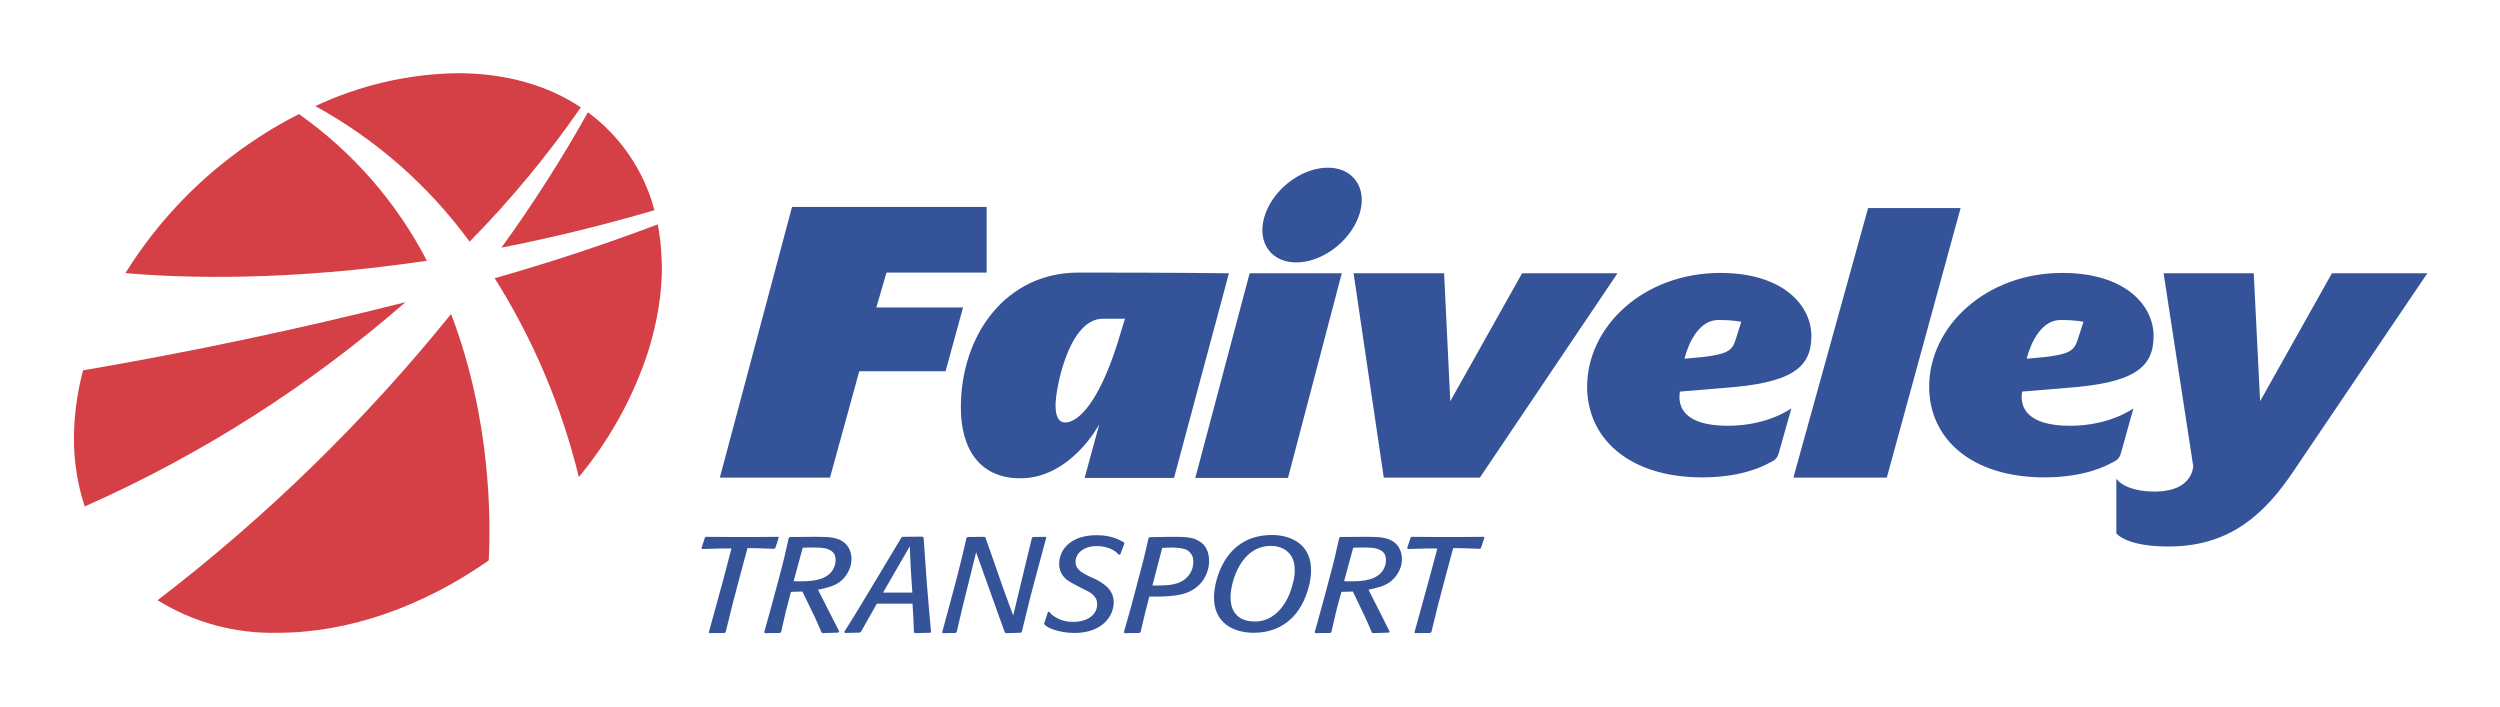
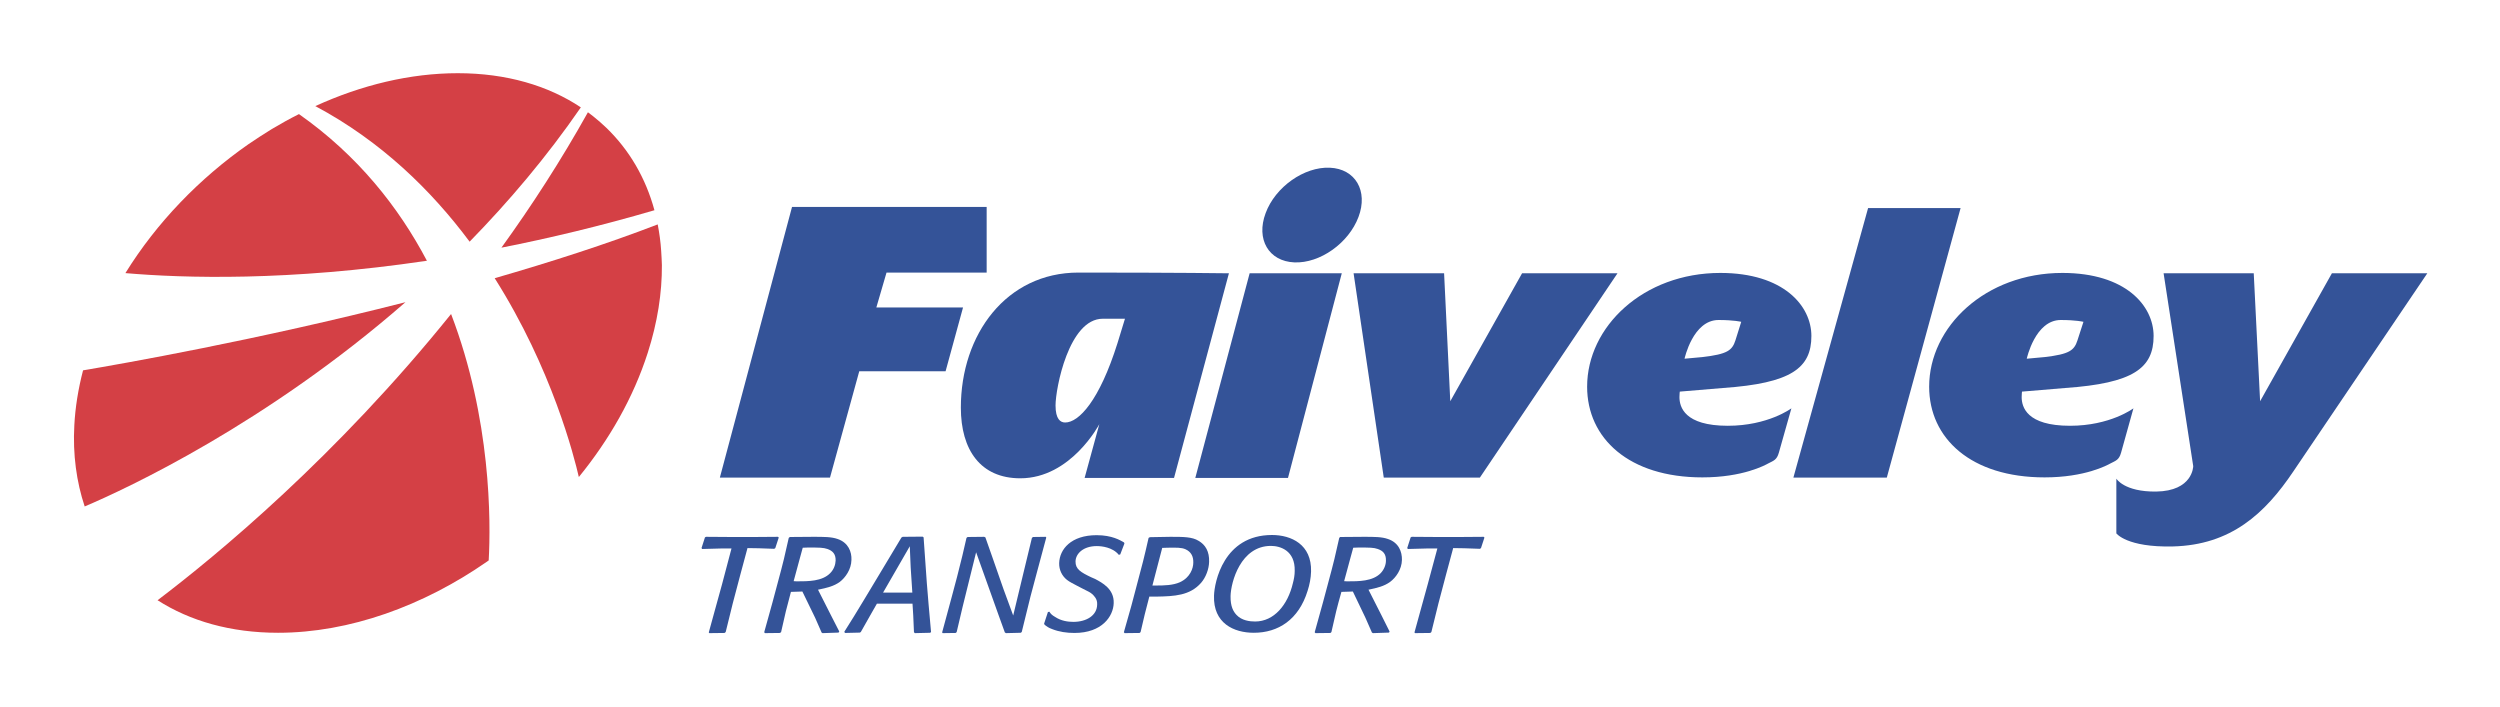
- <svg xmlns="http://www.w3.org/2000/svg" width="138" height="39" viewBox="1106.91 437.26 137.56 38.82">
-   <path fill="#d44045" d="M1142.92 448.8a9.8 9.8 0 0 0-3.66-5.39 76 76 0 0 1-4.76 7.45 97 97 0 0 0 8.42-2.06m-12.52 2.78a22.6 22.6 0 0 0-7.04-8.07q-.75.38-1.49.82-.65.4-1.28.83a24 24 0 0 0-6.78 7.1c3.24.28 8.98.45 16.59-.68m2.35-1.05a56 56 0 0 0 6.12-7.39c-1.8-1.2-4.1-1.88-6.77-1.88a19 19 0 0 0-7.84 1.81 26 26 0 0 1 8.49 7.46m10.35-.95a111 111 0 0 1-8.97 2.96 37 37 0 0 1 4.63 10.94 21 21 0 0 0 3.79-6.83q.8-2.53.78-4.83l-.04-.79q-.05-.74-.19-1.45m-31.62 8.03a15 15 0 0 0-.48 3.02 12 12 0 0 0 .57 4.47 70 70 0 0 0 17.65-11.24 233 233 0 0 1-17.74 3.75m20.25-3.1a95 95 0 0 1-16.15 15.75 12 12 0 0 0 6.63 1.79c3.93 0 7.99-1.48 11.49-3.91l.1-.07c.12-2.15.14-7.78-2.07-13.56" />
-   <path fill="#345398" d="m1146.84 472.01-.06.05-.84.01-.03-.04.33-1.2.4-1.45.52-1.97h-.5l-1.11.03-.04-.05.19-.59.06-.03 1.41.01h1.22l1.33-.01.04.04-.19.58-.06.04-.85-.03-.62-.01-.38 1.41-.43 1.63zm4.81-5.24c.6 0 1.01 0 1.35.12.59.2.78.71.76 1.15-.01.53-.34.98-.64 1.21-.33.24-.71.33-1.2.43l.72 1.42.45.88-.04.06-.88.03-.05-.03-.36-.82-.7-1.44-.63.02c-.25.92-.31 1.18-.54 2.21l-.06.05-.83.01-.04-.05.46-1.66.27-1.01c.33-1.22.41-1.57.62-2.52l.06-.05zm-1.07 2.44.16.01c.65 0 1.41 0 1.85-.45.2-.2.29-.46.3-.69.01-.37-.17-.54-.45-.64-.23-.08-.45-.08-1.08-.08l-.28.01-.17.62zm7.15-2.41c.15 2.21.19 2.78.41 5.21l-.05.04-.84.02-.05-.05-.04-.92-.04-.65h-1.96l-.32.56-.56.99-.05.04-.83.02-.03-.07c.46-.73.55-.87 1.08-1.75l.98-1.63 1.08-1.8.07-.04 1.1-.01zm-2.23 3.04h1.61l-.09-1.38-.05-1.17zm7.63 2.17-.06.04-.81.02-.06-.04-.34-.94-1.24-3.47-.74 2.99-.33 1.4-.05.05-.72.01-.03-.04.53-1.96.29-1.09c.27-1.08.34-1.33.52-2.15l.06-.05.91-.01.07.03.38 1.08.61 1.75.54 1.47.66-2.74.37-1.53.06-.05.7-.01.03.04-.5 1.86-.37 1.39zm1.23-.46.21-.64.08-.02c.07.11.14.19.32.29.33.22.71.27 1 .27.72 0 1.3-.35 1.31-.95.02-.32-.18-.48-.25-.56-.14-.12-.19-.14-.61-.35l-.25-.13q-.33-.16-.55-.32a1.1 1.1 0 0 1-.43-.92c.02-.77.66-1.54 2.06-1.54.85 0 1.3.28 1.51.4l.02.06-.23.6-.08.02c-.34-.42-.95-.48-1.21-.48-.75 0-1.16.42-1.17.84-.01.43.29.6.85.87l.23.1c.37.2 1.05.54 1.02 1.33-.02.72-.64 1.64-2.16 1.64q-.64 0-1.22-.21c-.22-.08-.29-.14-.42-.24zm5.31.46-.05.05-.83.01-.04-.05.41-1.45.22-.83c.4-1.49.49-1.85.73-2.91l.07-.04.54-.01.59-.01c.71 0 1.2 0 1.55.22q.59.32.58 1.16c-.01.4-.18.85-.44 1.15-.62.71-1.48.74-2.45.76h-.4l-.25.97zm.65-2.56h.2c.44 0 .93-.01 1.31-.18.57-.26.74-.77.74-1.08q.03-.52-.44-.74a3 3 0 0 0-1-.08l-.27.01-.17.65zm5.58 2.6c-1.11 0-2.24-.53-2.19-2.04.02-.73.52-3.34 3.19-3.34 1.06 0 2.19.52 2.15 2.01q-.02.55-.19 1.06c-.49 1.59-1.62 2.31-2.96 2.31m2.25-3.4c.03-1.13-.8-1.38-1.31-1.38-1.66 0-2.2 1.98-2.22 2.76-.01.58.16.86.33 1.04.29.31.73.36 1.02.36 1.04 0 1.8-.91 2.08-2.11q.1-.33.1-.67m3.79-1.88c.6 0 1 0 1.34.12.6.2.78.71.77 1.15-.01.53-.34.98-.65 1.21-.33.24-.71.33-1.19.43l.72 1.42.44.88-.03.06-.88.03-.06-.03-.36-.82-.69-1.44-.63.02c-.26.92-.32 1.18-.55 2.21l-.05.05-.83.01-.04-.05.46-1.66.27-1.01c.33-1.22.41-1.57.62-2.52l.05-.05zm-1.07 2.44.16.01c.65 0 1.41 0 1.85-.45.19-.2.29-.46.29-.69.01-.37-.16-.54-.45-.64-.22-.08-.44-.08-1.07-.08l-.28.01-.17.62zm4.8 2.8-.06.05-.84.01-.03-.04.33-1.2.4-1.45.53-1.97h-.51l-1.11.03-.04-.05.19-.59.06-.03 1.41.01h1.22l1.33-.01.04.04-.19.58-.06.04-.85-.03-.62-.01-.38 1.41-.43 1.63zm-29.98-19.78-.56 1.92h4.77l-.96 3.51h-4.75l-1.61 5.85h-6.06l3.05-11.44.92-3.45h10.71v3.61zm15.82 11.3h-4.92l.81-2.96s-1.56 2.98-4.35 2.98c-2.18 0-3.27-1.55-3.27-3.89 0-4.04 2.51-7.43 6.47-7.43 5.61 0 8.28.04 8.28.04zm-3.92-8.76c-1.87 0-2.6 3.84-2.6 4.77 0 .76.27.94.53.94.75 0 1.88-1.19 2.88-4.37l.41-1.34zm10.19 8.76h-5.1l2.99-11.26h5.07zm10.56-.02h-5.29l-1.66-11.24h4.98l.34 7.04 3.95-7.04h5.25zm13.39-4.93-2.39.2-.02.3c0 .54.27 1.58 2.66 1.58 2.22 0 3.5-.96 3.5-.96l-.69 2.44c-.11.4-.29.44-.58.59-.18.1-1.4.77-3.63.77-4.04 0-6.34-2.15-6.34-4.99 0-3.3 3.09-6.26 7.33-6.26 3.48 0 5.01 1.81 5.01 3.47 0 1.77-1.12 2.6-4.85 2.86m-.26-3.74c-1.41 0-1.87 2.13-1.87 2.13l.98-.09c1.39-.16 1.64-.37 1.82-.92l.32-1.02s-.39-.1-1.25-.1m19.09 3.74-2.39.2-.02.3c0 .54.27 1.58 2.66 1.58 2.22 0 3.49-.96 3.49-.96l-.68 2.44c-.11.4-.29.44-.58.59-.18.1-1.4.77-3.63.77-4.05 0-6.35-2.15-6.35-4.99 0-3.3 3.1-6.26 7.33-6.26 3.49 0 5.02 1.81 5.02 3.47 0 1.77-1.12 2.6-4.85 2.86m-.26-3.74c-1.41 0-1.87 2.13-1.87 2.13l.98-.09c1.38-.16 1.63-.37 1.81-.92l.33-1.02s-.39-.1-1.25-.1m-9.57 8.67h-5.14l4.11-14.83h5.09z" />
-   <path fill="#345398" d="M1233.1 463.17c-1.56 2.32-3.43 4.05-6.63 4.13-2.54.06-3.11-.72-3.11-.72v-3.01s.43.73 2.19.71c2.02-.03 2.04-1.38 2.04-1.4l-1.63-10.61h4.96l.35 7.04 3.95-7.04h5.25zm-51.44-14c-.54 1.44-2.12 2.56-3.53 2.5s-2.12-1.27-1.58-2.71c.53-1.44 2.12-2.56 3.53-2.5s2.12 1.28 1.58 2.71" />
+ <svg xmlns="http://www.w3.org/2000/svg" viewBox="1106.91 437.26 137.56 38.82" width="138" height="39" role="img">
+   <path d="M1142.92 448.80C1142.44 447.03 1141.54 445.49 1140.28 444.27C1140.05 444.05 1139.81 443.84 1139.56 443.64C1139.46 443.56 1139.36 443.48 1139.26 443.41C1137.78 446.06 1136.17 448.55 1134.50 450.86C1137.13 450.34 1139.95 449.67 1142.92 448.80" fill="#d44045" />
+   <path d="M1130.40 451.58C1128.84 448.62 1126.59 445.78 1123.36 443.51C1122.86 443.76 1122.36 444.04 1121.87 444.33C1121.44 444.60 1121.01 444.87 1120.59 445.16C1117.89 447.04 1115.53 449.48 1113.81 452.26C1117.05 452.54 1122.79 452.71 1130.40 451.58" fill="#d44045" />
+   <path d="M1132.75 450.53C1134.90 448.33 1136.99 445.87 1138.87 443.14C1137.07 441.94 1134.77 441.26 1132.10 441.26C1129.48 441.26 1126.80 441.91 1124.26 443.07C1127.88 445.00 1130.65 447.71 1132.75 450.53" fill="#d44045" />
+   <path d="M1143.10 449.58C1140.27 450.67 1137.21 451.65 1134.13 452.54C1137.29 457.53 1138.51 462.39 1138.76 463.48C1140.44 461.42 1141.76 459.11 1142.55 456.65C1143.09 454.97 1143.34 453.34 1143.33 451.82C1143.32 451.56 1143.31 451.29 1143.29 451.03C1143.26 450.54 1143.19 450.05 1143.10 449.58" fill="#d44045" />
+   <path d="M1111.48 457.61C1111.21 458.65 1111.05 459.66 1111.00 460.63C1110.91 462.24 1111.12 463.75 1111.57 465.10C1113.90 464.11 1121.57 460.54 1129.22 453.86C1121.02 455.95 1113.62 457.25 1111.48 457.61" fill="#d44045" />
+   <path d="M1131.73 454.51C1125.41 462.36 1118.85 467.78 1115.58 470.26C1117.36 471.40 1119.60 472.05 1122.21 472.05C1126.14 472.05 1130.20 470.57 1133.70 468.14L1133.80 468.07C1133.92 465.92 1133.94 460.29 1131.73 454.51" fill="#d44045" />
+   <path d="M1146.84 472.01L1146.78 472.06L1145.94 472.07L1145.91 472.03L1146.24 470.83L1146.64 469.38L1147.16 467.41L1146.66 467.41L1145.55 467.44L1145.51 467.39L1145.70 466.80L1145.76 466.77L1147.17 466.78L1148.39 466.78L1149.72 466.77L1149.76 466.81L1149.57 467.39L1149.51 467.43L1148.66 467.40L1148.04 467.39L1147.66 468.80L1147.23 470.43L1146.84 472.01" fill="#345398" />
+   <path d="M1151.65 466.77C1152.25 466.77 1152.66 466.77 1153.00 466.89C1153.59 467.09 1153.78 467.60 1153.76 468.04C1153.75 468.57 1153.42 469.02 1153.12 469.25C1152.79 469.49 1152.41 469.58 1151.92 469.68L1152.64 471.10L1153.09 471.98L1153.05 472.04L1152.17 472.07L1152.12 472.04L1151.76 471.22L1151.06 469.78L1150.43 469.80C1150.18 470.72 1150.12 470.98 1149.89 472.01L1149.83 472.06L1149.00 472.07L1148.96 472.02L1149.42 470.36L1149.69 469.35C1150.02 468.13 1150.10 467.78 1150.31 466.83L1150.37 466.78L1151.65 466.77M1150.58 469.21L1150.74 469.22C1151.39 469.22 1152.15 469.22 1152.59 468.77C1152.79 468.57 1152.88 468.31 1152.89 468.08C1152.90 467.71 1152.72 467.54 1152.44 467.44C1152.21 467.36 1151.99 467.36 1151.36 467.36L1151.08 467.37L1150.91 467.99L1150.58 469.21" fill="#345398" />
+   <path d="M1157.73 466.80C1157.88 469.01 1157.92 469.58 1158.14 472.01L1158.09 472.05L1157.25 472.07L1157.20 472.02L1157.16 471.10L1157.12 470.45L1155.16 470.45L1154.84 471.01C1154.59 471.45 1154.57 471.49 1154.28 472.00L1154.23 472.04L1153.40 472.06L1153.37 471.99C1153.83 471.26 1153.92 471.12 1154.45 470.24L1155.43 468.61L1156.51 466.81L1156.58 466.77L1157.68 466.76L1157.73 466.80M1155.50 469.84C1155.77 469.84 1156.03 469.84 1156.30 469.84C1156.57 469.84 1156.85 469.84 1157.11 469.84L1157.02 468.46L1156.97 467.29L1155.50 469.84" fill="#345398" />
+   <path d="M1163.13 472.01L1163.07 472.05L1162.26 472.07L1162.20 472.03L1161.86 471.09L1160.62 467.62L1159.88 470.61L1159.55 472.01L1159.50 472.06L1158.78 472.07L1158.75 472.03L1159.28 470.07L1159.57 468.98C1159.84 467.90 1159.91 467.65 1160.09 466.83L1160.15 466.78L1161.06 466.77L1161.13 466.80L1161.51 467.88L1162.12 469.63L1162.66 471.10L1163.32 468.36L1163.69 466.83L1163.75 466.78L1164.45 466.77L1164.48 466.81L1163.98 468.67L1163.61 470.06L1163.13 472.01" fill="#345398" />
+   <path d="M1164.36 471.55L1164.57 470.91L1164.65 470.89C1164.72 471.00 1164.79 471.08 1164.97 471.18C1165.30 471.40 1165.68 471.45 1165.97 471.45C1166.69 471.45 1167.27 471.10 1167.28 470.50C1167.30 470.18 1167.10 470.02 1167.03 469.94C1166.89 469.82 1166.84 469.80 1166.42 469.59L1166.17 469.46C1165.96 469.35 1165.76 469.25 1165.62 469.14C1165.34 468.92 1165.18 468.58 1165.19 468.22C1165.21 467.45 1165.85 466.68 1167.25 466.68C1168.10 466.68 1168.55 466.96 1168.76 467.08L1168.78 467.14L1168.55 467.74L1168.47 467.76C1168.13 467.34 1167.52 467.28 1167.26 467.28C1166.51 467.28 1166.10 467.70 1166.09 468.12C1166.08 468.55 1166.38 468.72 1166.94 468.99L1167.17 469.09C1167.54 469.29 1168.22 469.63 1168.19 470.42C1168.17 471.14 1167.55 472.06 1166.03 472.06C1165.61 472.06 1165.19 472.00 1164.81 471.85C1164.59 471.77 1164.52 471.71 1164.39 471.61L1164.36 471.55" fill="#345398" />
+   <path d="M1169.67 472.01L1169.62 472.06L1168.79 472.07L1168.75 472.02L1169.16 470.57L1169.38 469.74C1169.78 468.25 1169.87 467.89 1170.11 466.83L1170.18 466.79L1170.72 466.78L1171.31 466.77C1172.02 466.77 1172.51 466.77 1172.86 466.99C1173.24 467.21 1173.46 467.58 1173.44 468.15C1173.43 468.55 1173.26 469.00 1173.00 469.30C1172.38 470.01 1171.52 470.04 1170.55 470.06L1170.15 470.06L1169.90 471.03L1169.67 472.01M1170.32 469.45L1170.52 469.45C1170.96 469.45 1171.45 469.44 1171.83 469.27C1172.40 469.01 1172.57 468.50 1172.57 468.19C1172.58 467.85 1172.45 467.59 1172.13 467.45C1171.92 467.36 1171.65 467.36 1171.13 467.37L1170.86 467.38L1170.69 468.03L1170.32 469.45" fill="#345398" />
+   <path d="M1175.90 472.05C1174.79 472.05 1173.66 471.52 1173.71 470.01C1173.73 469.28 1174.23 466.67 1176.90 466.67C1177.96 466.67 1179.09 467.19 1179.05 468.68C1179.04 469.04 1178.97 469.40 1178.86 469.74C1178.37 471.33 1177.24 472.05 1175.90 472.05M1178.15 468.65C1178.18 467.52 1177.35 467.27 1176.84 467.27C1175.18 467.27 1174.64 469.25 1174.62 470.03C1174.61 470.61 1174.78 470.89 1174.95 471.07C1175.24 471.38 1175.68 471.43 1175.97 471.43C1177.01 471.43 1177.77 470.52 1178.05 469.32C1178.11 469.10 1178.15 468.87 1178.15 468.65" fill="#345398" />
+   <path d="M1181.94 466.77C1182.54 466.77 1182.94 466.77 1183.28 466.89C1183.88 467.09 1184.06 467.60 1184.05 468.04C1184.04 468.57 1183.71 469.02 1183.40 469.25C1183.07 469.49 1182.69 469.58 1182.21 469.68L1182.93 471.10L1183.37 471.98L1183.34 472.04L1182.46 472.07L1182.40 472.04L1182.04 471.22L1181.35 469.78L1180.72 469.80C1180.46 470.72 1180.40 470.98 1180.17 472.01L1180.12 472.06L1179.29 472.07L1179.25 472.02L1179.71 470.36L1179.98 469.35C1180.31 468.13 1180.39 467.78 1180.60 466.83L1180.65 466.78L1181.94 466.77M1180.87 469.21L1181.03 469.22C1181.68 469.22 1182.44 469.22 1182.88 468.77C1183.07 468.57 1183.17 468.31 1183.17 468.08C1183.18 467.71 1183.01 467.54 1182.72 467.44C1182.50 467.36 1182.28 467.36 1181.65 467.36L1181.37 467.37L1181.20 467.99L1180.87 469.21" fill="#345398" />
+   <path d="M1185.67 472.01L1185.61 472.06L1184.77 472.07L1184.74 472.03L1185.07 470.83L1185.47 469.38L1186.00 467.41L1185.49 467.41L1184.38 467.44L1184.34 467.39L1184.53 466.80L1184.59 466.77L1186.00 466.78L1187.22 466.78L1188.55 466.77L1188.59 466.81L1188.40 467.39L1188.34 467.43L1187.49 467.40L1186.87 467.39L1186.49 468.80L1186.06 470.43L1185.67 472.01" fill="#345398" />
+   <path d="M1155.69 452.23L1155.13 454.15L1159.90 454.15L1158.94 457.66L1154.19 457.66L1152.58 463.51L1146.52 463.51L1149.57 452.07L1150.49 448.62L1161.20 448.62L1161.20 452.23L1155.69 452.23" fill="#345398" />
+   <path d="M1171.51 463.53L1166.59 463.53L1167.40 460.57C1167.40 460.57 1165.84 463.55 1163.05 463.55C1160.87 463.55 1159.78 462.00 1159.78 459.66C1159.78 455.62 1162.29 452.23 1166.25 452.23C1171.86 452.23 1174.53 452.27 1174.53 452.27L1171.51 463.53M1167.59 454.77C1165.72 454.77 1164.99 458.61 1164.99 459.54C1164.99 460.30 1165.26 460.48 1165.52 460.48C1166.27 460.48 1167.40 459.29 1168.40 456.11L1168.81 454.77L1167.59 454.77" fill="#345398" />
+   <path d="M1177.78 463.53L1172.68 463.53L1175.67 452.27L1180.74 452.27L1177.78 463.53" fill="#345398" />
+   <path d="M1188.34 463.51L1183.05 463.51L1181.39 452.27L1186.37 452.27L1186.71 459.31L1190.66 452.27L1195.91 452.27L1188.34 463.51" fill="#345398" />
+   <path d="M1201.73 458.58L1199.34 458.78C1199.34 458.78 1199.32 458.89 1199.32 459.08C1199.32 459.62 1199.59 460.66 1201.98 460.66C1204.20 460.66 1205.48 459.70 1205.48 459.70L1204.79 462.14C1204.68 462.54 1204.50 462.58 1204.21 462.73C1204.03 462.83 1202.81 463.50 1200.58 463.50C1196.54 463.50 1194.24 461.35 1194.24 458.51C1194.24 455.21 1197.33 452.25 1201.57 452.25C1205.05 452.25 1206.58 454.06 1206.58 455.72C1206.58 457.49 1205.46 458.32 1201.73 458.58M1201.47 454.84C1200.06 454.84 1199.60 456.97 1199.60 456.97L1200.58 456.88C1201.97 456.72 1202.22 456.51 1202.40 455.96L1202.72 454.94C1202.72 454.94 1202.33 454.84 1201.47 454.84" fill="#345398" />
+   <path d="M1220.56 458.58L1218.17 458.78C1218.17 458.78 1218.15 458.89 1218.15 459.08C1218.15 459.62 1218.42 460.66 1220.81 460.66C1223.03 460.66 1224.30 459.70 1224.30 459.70L1223.62 462.14C1223.51 462.54 1223.33 462.58 1223.04 462.73C1222.86 462.83 1221.64 463.50 1219.41 463.50C1215.36 463.50 1213.06 461.35 1213.06 458.51C1213.06 455.21 1216.16 452.25 1220.39 452.25C1223.88 452.25 1225.41 454.06 1225.41 455.72C1225.41 457.49 1224.29 458.32 1220.56 458.58M1220.30 454.84C1218.89 454.84 1218.43 456.97 1218.43 456.97L1219.41 456.88C1220.79 456.72 1221.04 456.51 1221.22 455.96L1221.55 454.94C1221.55 454.94 1221.16 454.84 1220.30 454.84" fill="#345398" />
+   <path d="M1210.73 463.51L1205.59 463.51L1209.70 448.68L1214.79 448.68L1210.73 463.51" fill="#345398" />
+   <path d="M1233.10 463.17C1231.54 465.49 1229.67 467.22 1226.47 467.30C1223.93 467.36 1223.36 466.58 1223.36 466.58L1223.36 463.57C1223.36 463.57 1223.79 464.30 1225.55 464.28C1227.57 464.25 1227.59 462.90 1227.59 462.88L1225.96 452.27L1230.92 452.27L1231.27 459.31L1235.22 452.27L1240.47 452.27L1233.10 463.17" fill="#345398" />
+   <path d="M1181.66 449.17C1181.12 450.61 1179.54 451.73 1178.13 451.67C1176.72 451.61 1176.01 450.40 1176.55 448.96C1177.08 447.52 1178.67 446.40 1180.08 446.46C1181.49 446.52 1182.20 447.74 1181.66 449.17" fill="#345398" />
</svg>
